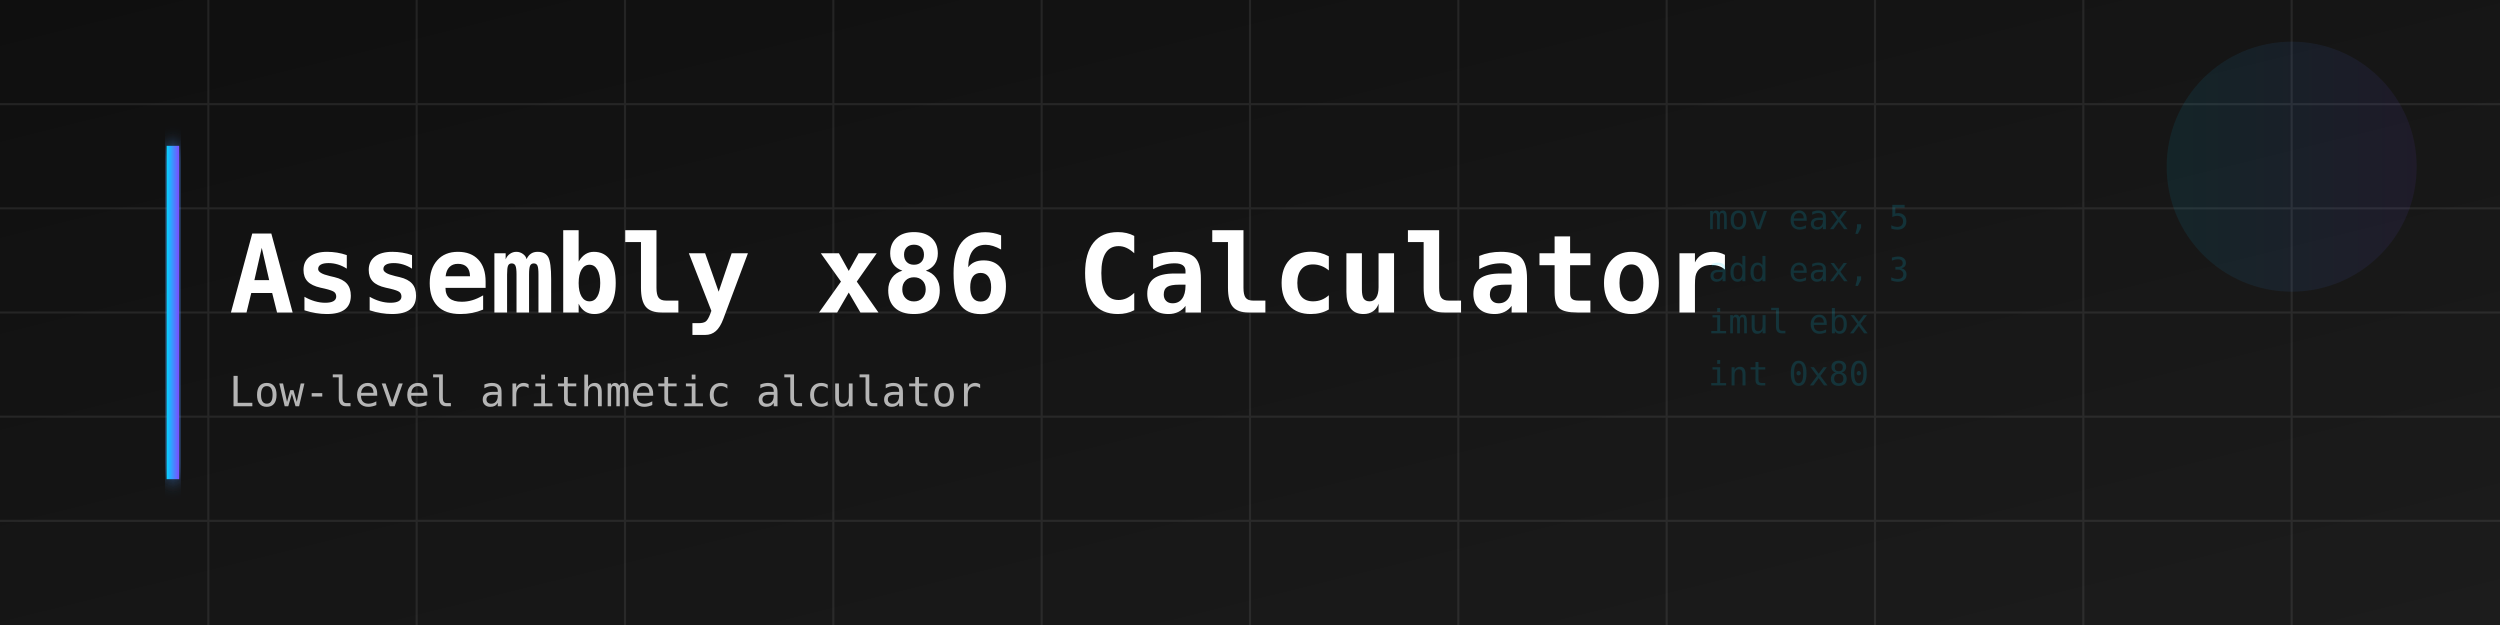
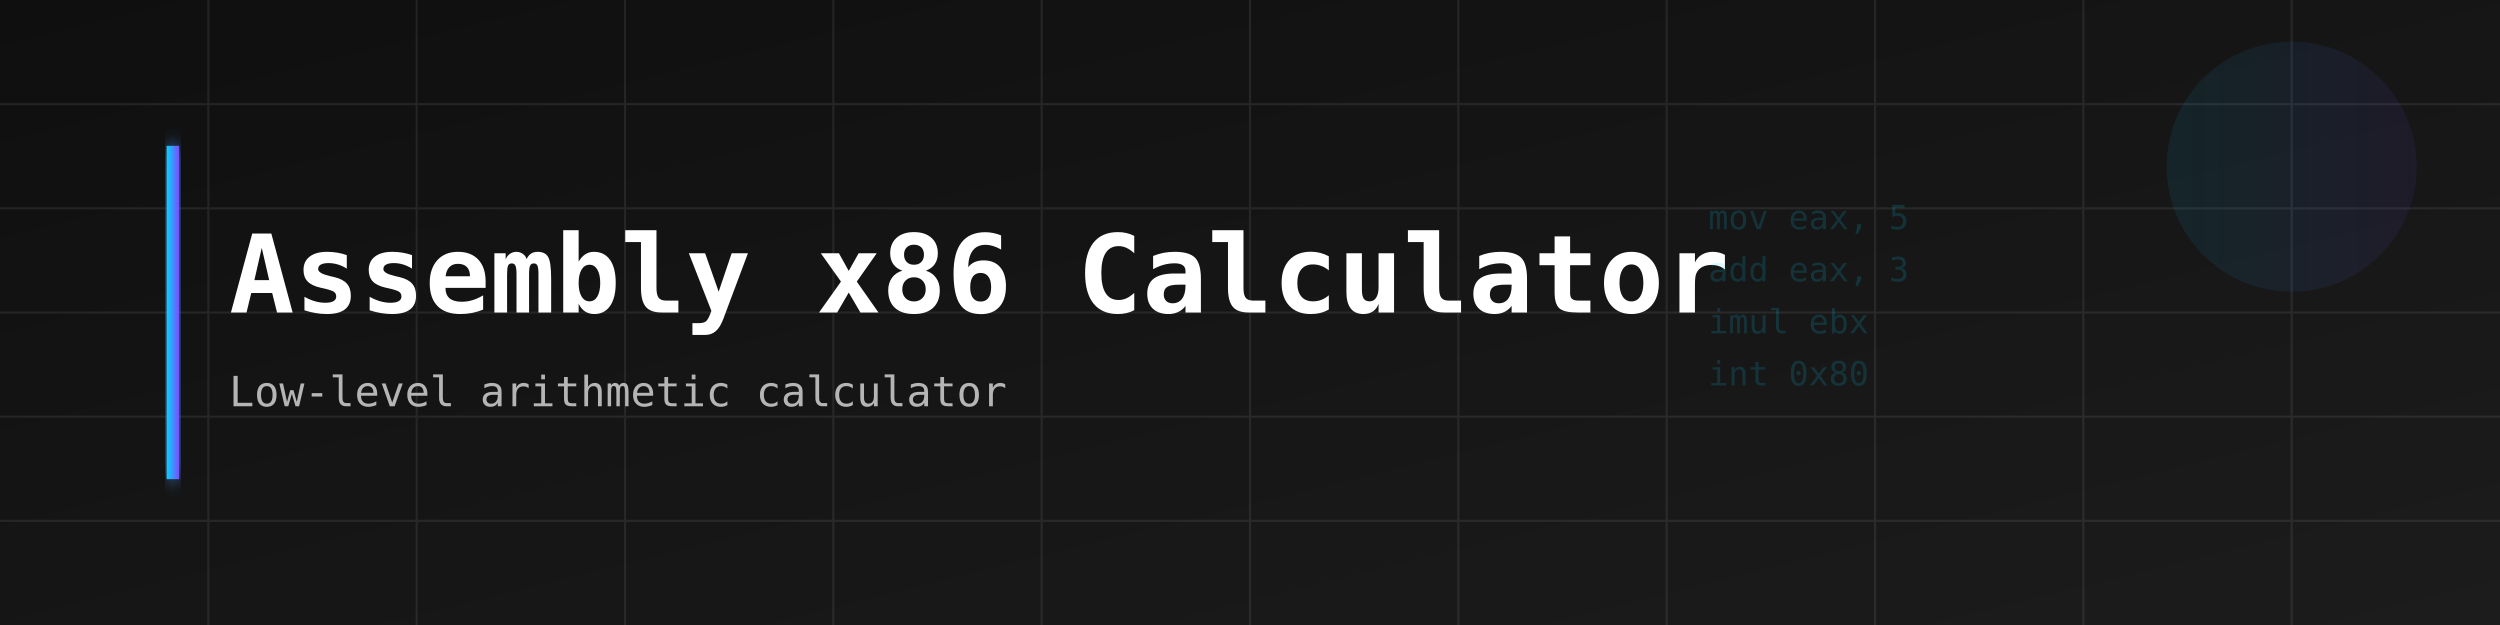
<svg xmlns="http://www.w3.org/2000/svg" width="1200" height="300" viewBox="0 0 1200 300">
  <defs>
    <linearGradient id="bg" x1="0" y1="0" x2="1" y2="1">
      <stop offset="0%" stop-color="#0f0f0f" />
      <stop offset="100%" stop-color="#1c1c1c" />
    </linearGradient>
    <linearGradient id="accent" x1="0" y1="0" x2="1" y2="0">
      <stop offset="0%" stop-color="#00d4ff" />
      <stop offset="100%" stop-color="#7c4dff" />
    </linearGradient>
    <filter id="glow">
      <feGaussianBlur stdDeviation="4" result="blur" />
      <feMerge>
        <feMergeNode in="blur" />
        <feMergeNode in="SourceGraphic" />
      </feMerge>
    </filter>
  </defs>
  <rect width="1200" height="300" fill="url(#bg)" />
  <g opacity="0.08">
    <path d="M0 50 H1200 M0 100 H1200 M0 150 H1200 M0 200 H1200 M0 250 H1200" stroke="#ffffff" />
    <path d="M100 0 V300 M200 0 V300 M300 0 V300 M400 0 V300 M500 0 V300              M600 0 V300 M700 0 V300 M800 0 V300 M900 0 V300 M1000 0 V300 M1100 0 V300" stroke="#ffffff" />
  </g>
  <rect x="80" y="70" width="6" height="160" fill="url(#accent)" filter="url(#glow)" />
  <text x="110" y="150" fill="#ffffff" font-size="52" font-family="JetBrains Mono, Consolas, monospace" font-weight="700">
    Assembly x86 Calculator
  </text>
  <text x="110" y="195" fill="#b5b5b5" font-size="20" font-family="JetBrains Mono, Consolas, monospace">
-     Low-level arithmetic alculator
+     Low-level arithmetic calculator
  </text>
  <g opacity="0.15" font-family="monospace" font-size="16" fill="#00d4ff">
    <text x="820" y="110">mov eax, 5</text>
    <text x="820" y="135">add eax, 3</text>
    <text x="820" y="160">imul ebx</text>
    <text x="820" y="185">int 0x80</text>
  </g>
  <circle cx="1100" cy="80" r="60" fill="url(#accent)" opacity="0.08" />
</svg>
